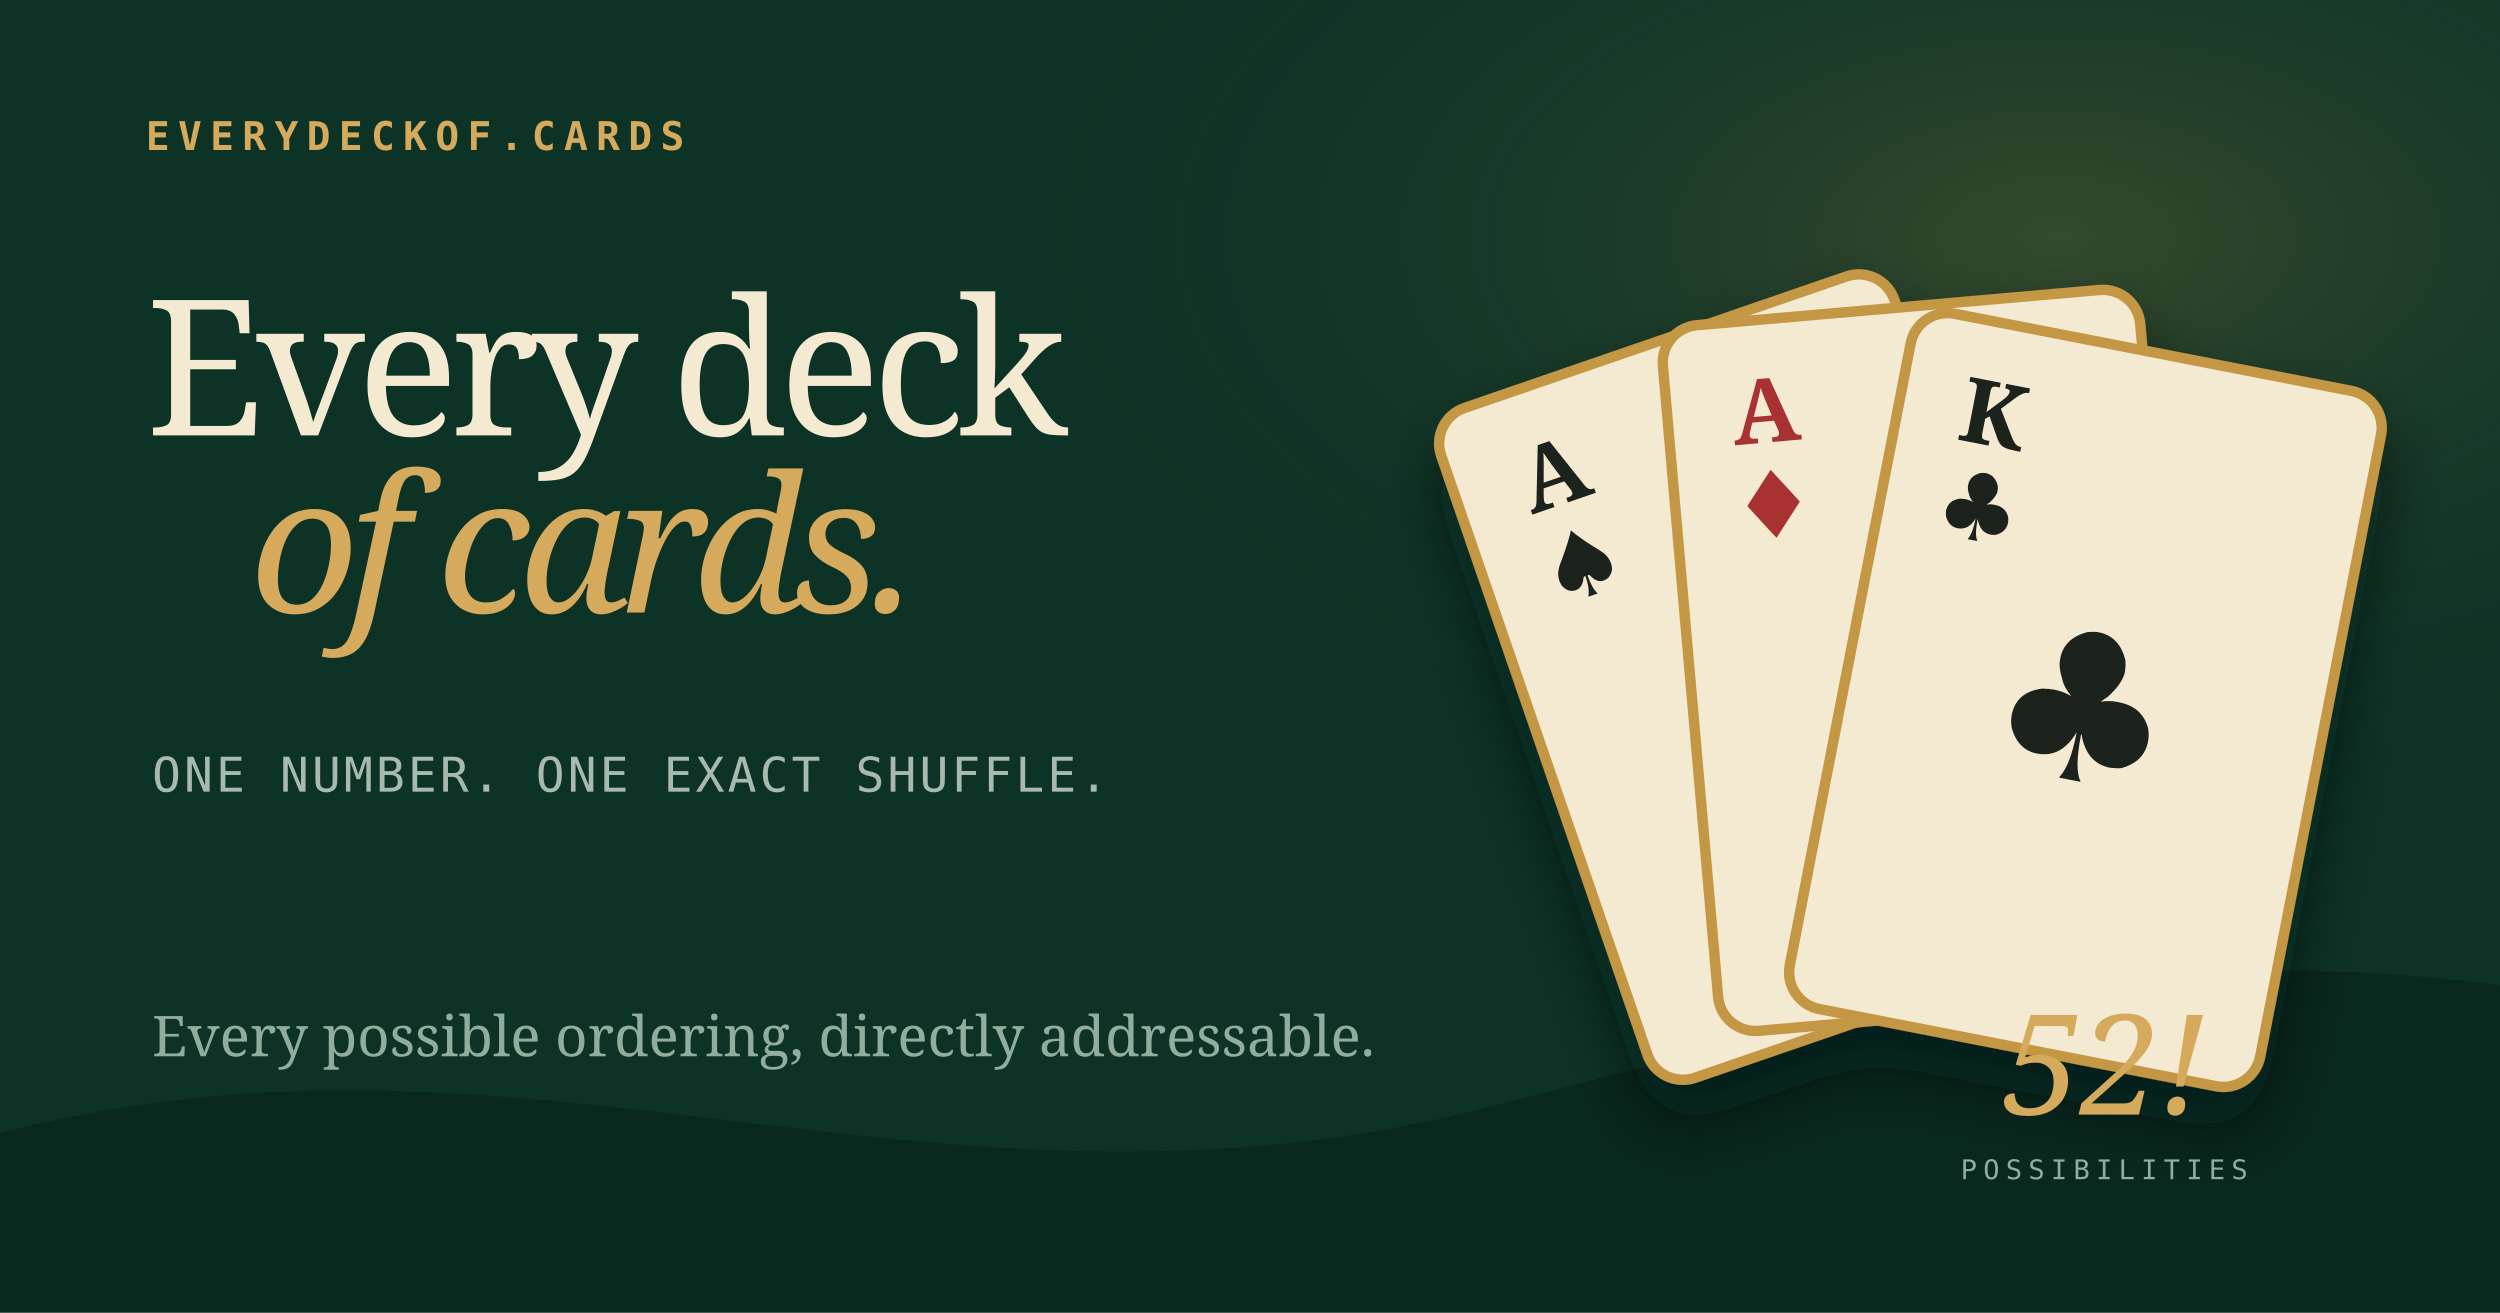
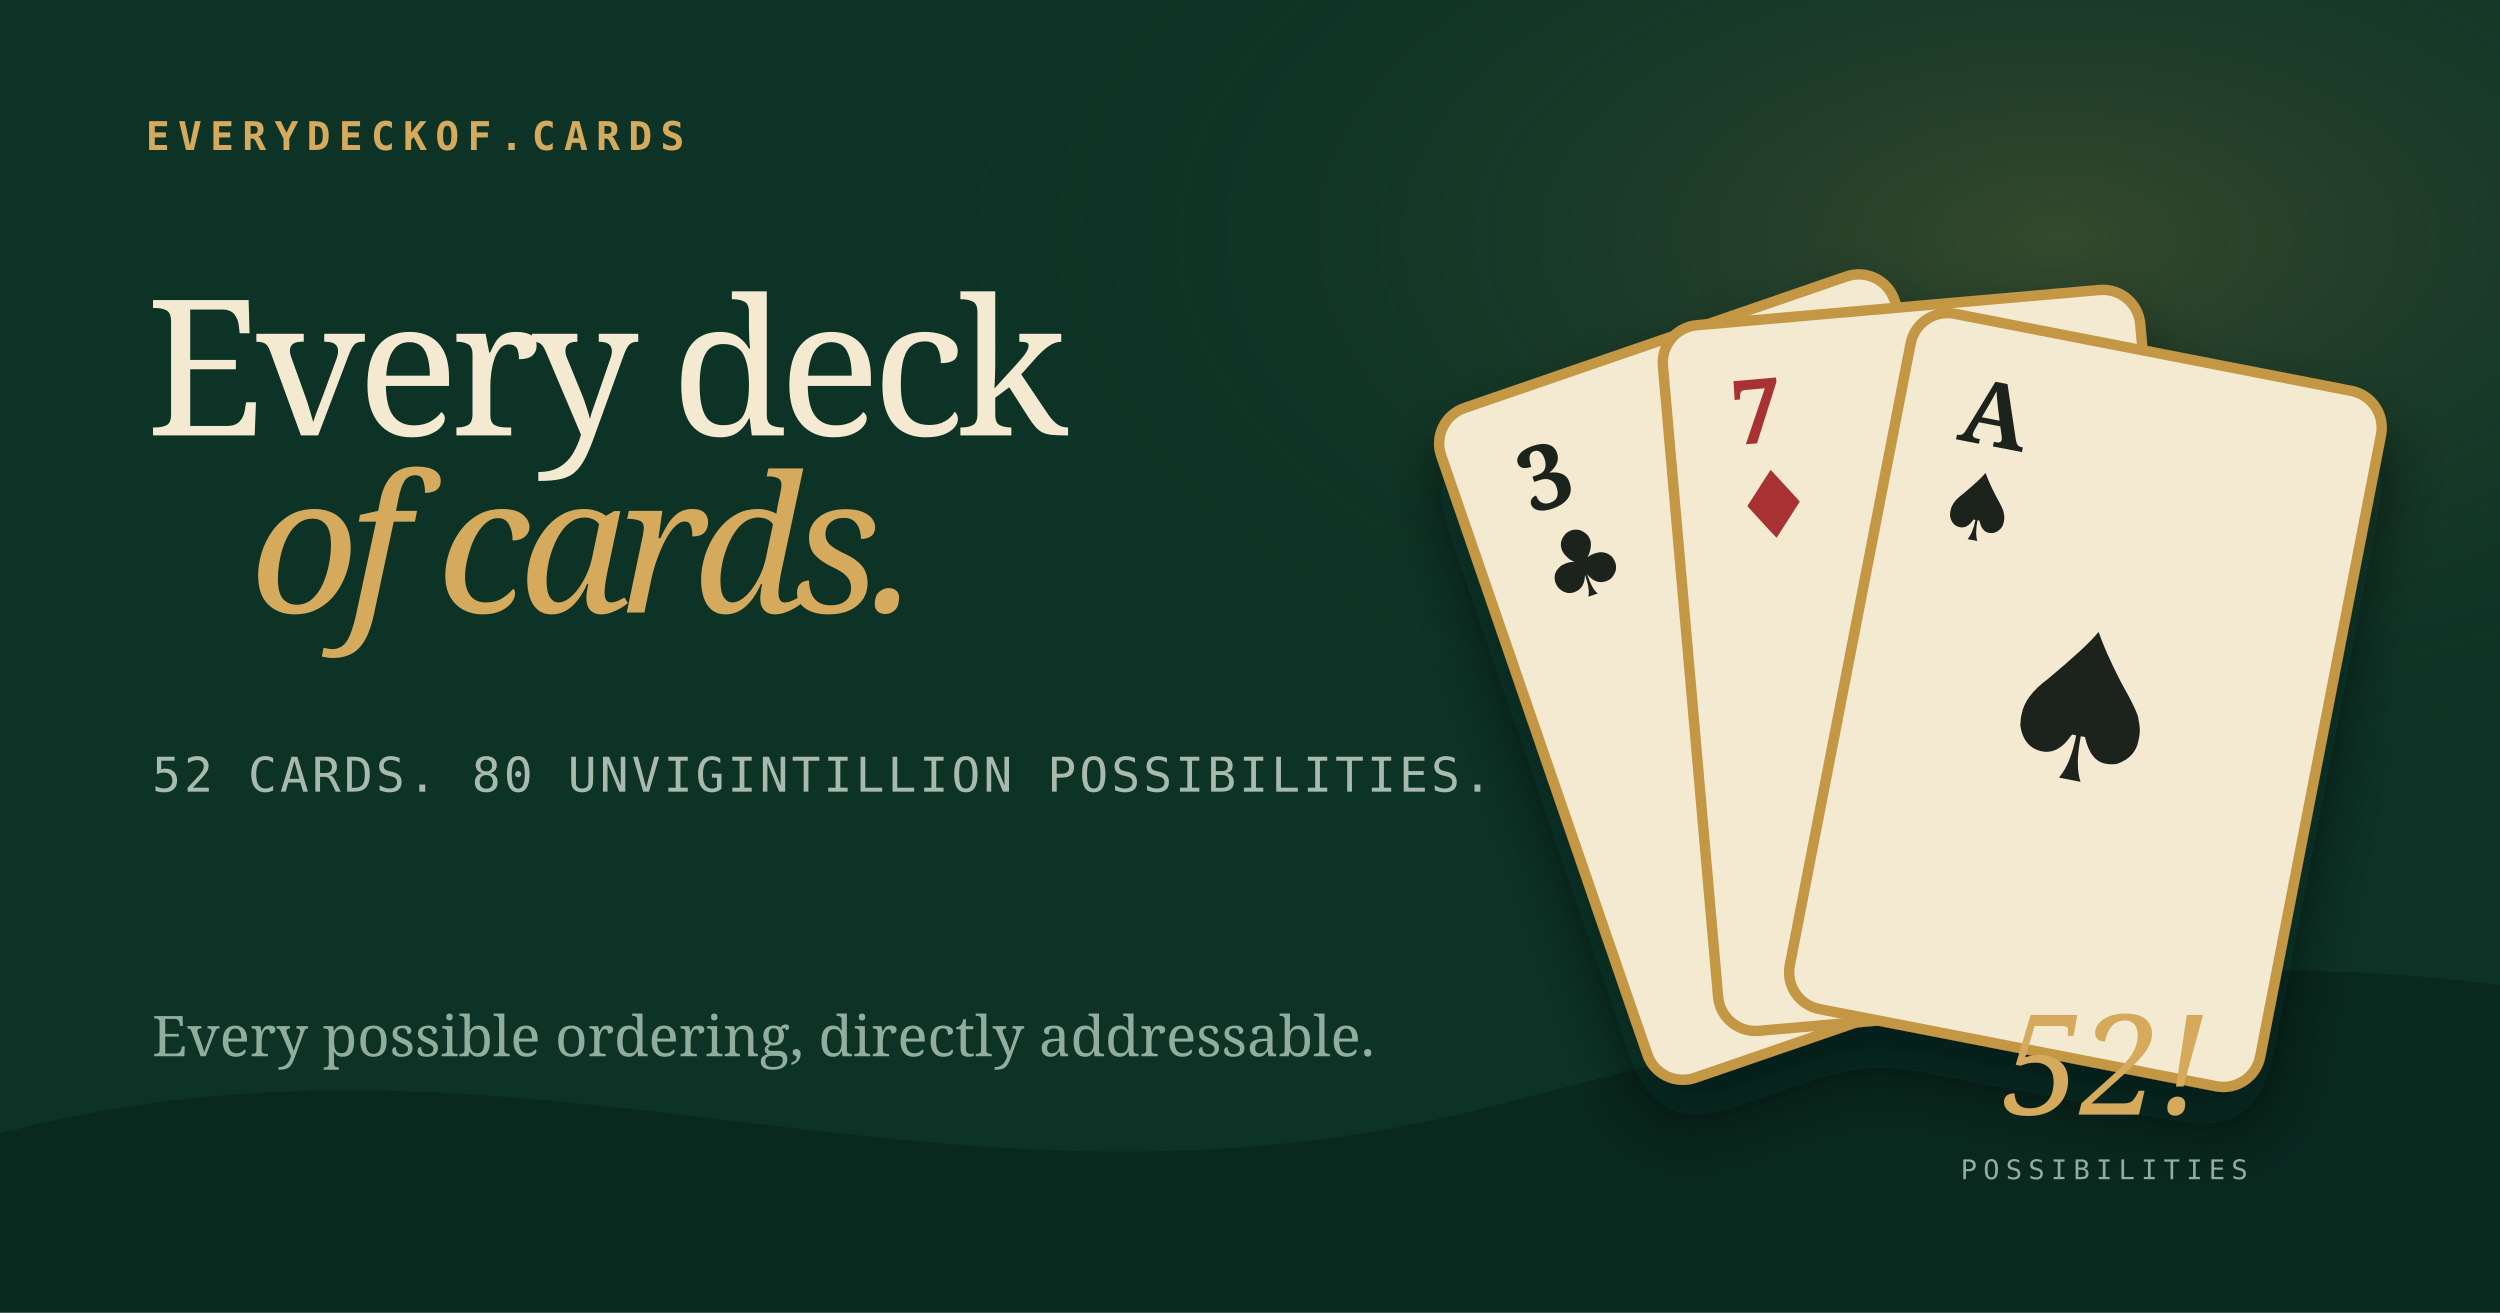
<svg xmlns="http://www.w3.org/2000/svg" width="1200" height="630" viewBox="0 0 1200 630">
  <defs>
    <radialGradient id="glow" cx="82%" cy="18%" r="72%">
      <stop offset="0" stop-color="#c49745" stop-opacity=".22" />
      <stop offset=".62" stop-color="#0d3326" stop-opacity="0" />
    </radialGradient>
    <filter id="shadow" x="-30%" y="-30%" width="160%" height="180%">
      <feDropShadow dx="0" dy="18" stdDeviation="15" flood-color="#061b14" flood-opacity=".55" />
    </filter>
  </defs>
  <rect width="1200" height="630" fill="#0d3326" />
  <rect width="1200" height="630" fill="url(#glow)" />
  <path d="M0 544C255 477 453 601 720 530C921 477 1054 453 1200 473V630H0Z" fill="#09281e" />
  <text x="70" y="72" fill="#d6aa5d" font-family="Consolas, monospace" font-size="19" font-weight="700" letter-spacing="4">EVERYDECKOF.CARDS</text>
  <text x="70" y="209" fill="#f4ead2" font-family="Georgia, serif" font-size="91" letter-spacing="-4">Every deck</text>
  <text x="120" y="294" fill="#d6aa5d" font-family="Georgia, serif" font-size="91" font-style="italic" letter-spacing="-5">of cards.</text>
-   <text x="73" y="380" fill="#a8b9ae" font-family="Consolas, monospace" font-size="23" letter-spacing="1.5">ONE NUMBER. ONE EXACT SHUFFLE.</text>
+   <text x="73" y="380" fill="#a8b9ae" font-family="Consolas, monospace" font-size="23" letter-spacing="1.5">52 CARDS. 80 UNVIGINTILLION POSSIBILITIES.</text>
  <text x="73" y="507" fill="#91ad9d" font-family="Georgia, serif" font-size="27">Every possible ordering, directly addressable.</text>
  <g transform="translate(850 325)" filter="url(#shadow)">
    <g transform="rotate(-19)">
      <rect x="-115" y="-170" width="230" height="340" rx="18" fill="#f4ead2" stroke="#c49745" stroke-width="5" />
-       <text x="-83" y="-111" fill="#1f211e" font-family="Georgia, serif" font-size="43" font-weight="700">A</text>
-       <text x="-88" y="-65" fill="#1f211e" font-family="Georgia, serif" font-size="45">♠</text>
-       <text x="0" y="40" fill="#1f211e" font-family="Georgia, serif" font-size="99" text-anchor="middle">♠</text>
+       <text x="-83" y="-111" fill="#1f211e" font-family="Georgia, serif" font-size="43" font-weight="700">3</text>
+       <text x="-88" y="-65" fill="#1f211e" font-family="Georgia, serif" font-size="45">♣</text>
+       <text x="0" y="40" fill="#1f211e" font-family="Georgia, serif" font-size="99" text-anchor="middle">♣</text>
    </g>
    <g transform="translate(76 -8) rotate(-5)">
      <rect x="-115" y="-170" width="230" height="340" rx="18" fill="#f4ead2" stroke="#c49745" stroke-width="5" />
-       <text x="-84" y="-111" fill="#a83232" font-family="Georgia, serif" font-size="43" font-weight="700">A</text>
+       <text x="-84" y="-111" fill="#a83232" font-family="Georgia, serif" font-size="43" font-weight="700">7</text>
      <text x="-88" y="-65" fill="#a83232" font-family="Georgia, serif" font-size="45">♦</text>
      <text x="0" y="43" fill="#a83232" font-family="Georgia, serif" font-size="99" text-anchor="middle">♦</text>
    </g>
    <g transform="translate(151 11) rotate(11)">
      <rect x="-115" y="-170" width="230" height="340" rx="18" fill="#f4ead2" stroke="#c49745" stroke-width="5" />
-       <text x="-85" y="-111" fill="#1f211e" font-family="Georgia, serif" font-size="43" font-weight="700">K</text>
-       <text x="-88" y="-65" fill="#1f211e" font-family="Georgia, serif" font-size="45">♣</text>
-       <text x="0" y="39" fill="#1f211e" font-family="Georgia, serif" font-size="99" text-anchor="middle">♣</text>
+       <text x="-85" y="-111" fill="#1f211e" font-family="Georgia, serif" font-size="43" font-weight="700">A</text>
+       <text x="-88" y="-65" fill="#1f211e" font-family="Georgia, serif" font-size="45">♠</text>
+       <text x="0" y="39" fill="#1f211e" font-family="Georgia, serif" font-size="99" text-anchor="middle">♠</text>
    </g>
  </g>
  <g transform="translate(1010 535)">
    <text fill="#d6aa5d" font-family="Georgia, serif" font-size="67" font-style="italic" text-anchor="middle">52!</text>
    <text y="31" fill="#91ad9d" font-family="Consolas, monospace" font-size="13" letter-spacing="3" text-anchor="middle">POSSIBILITIES</text>
  </g>
</svg>
